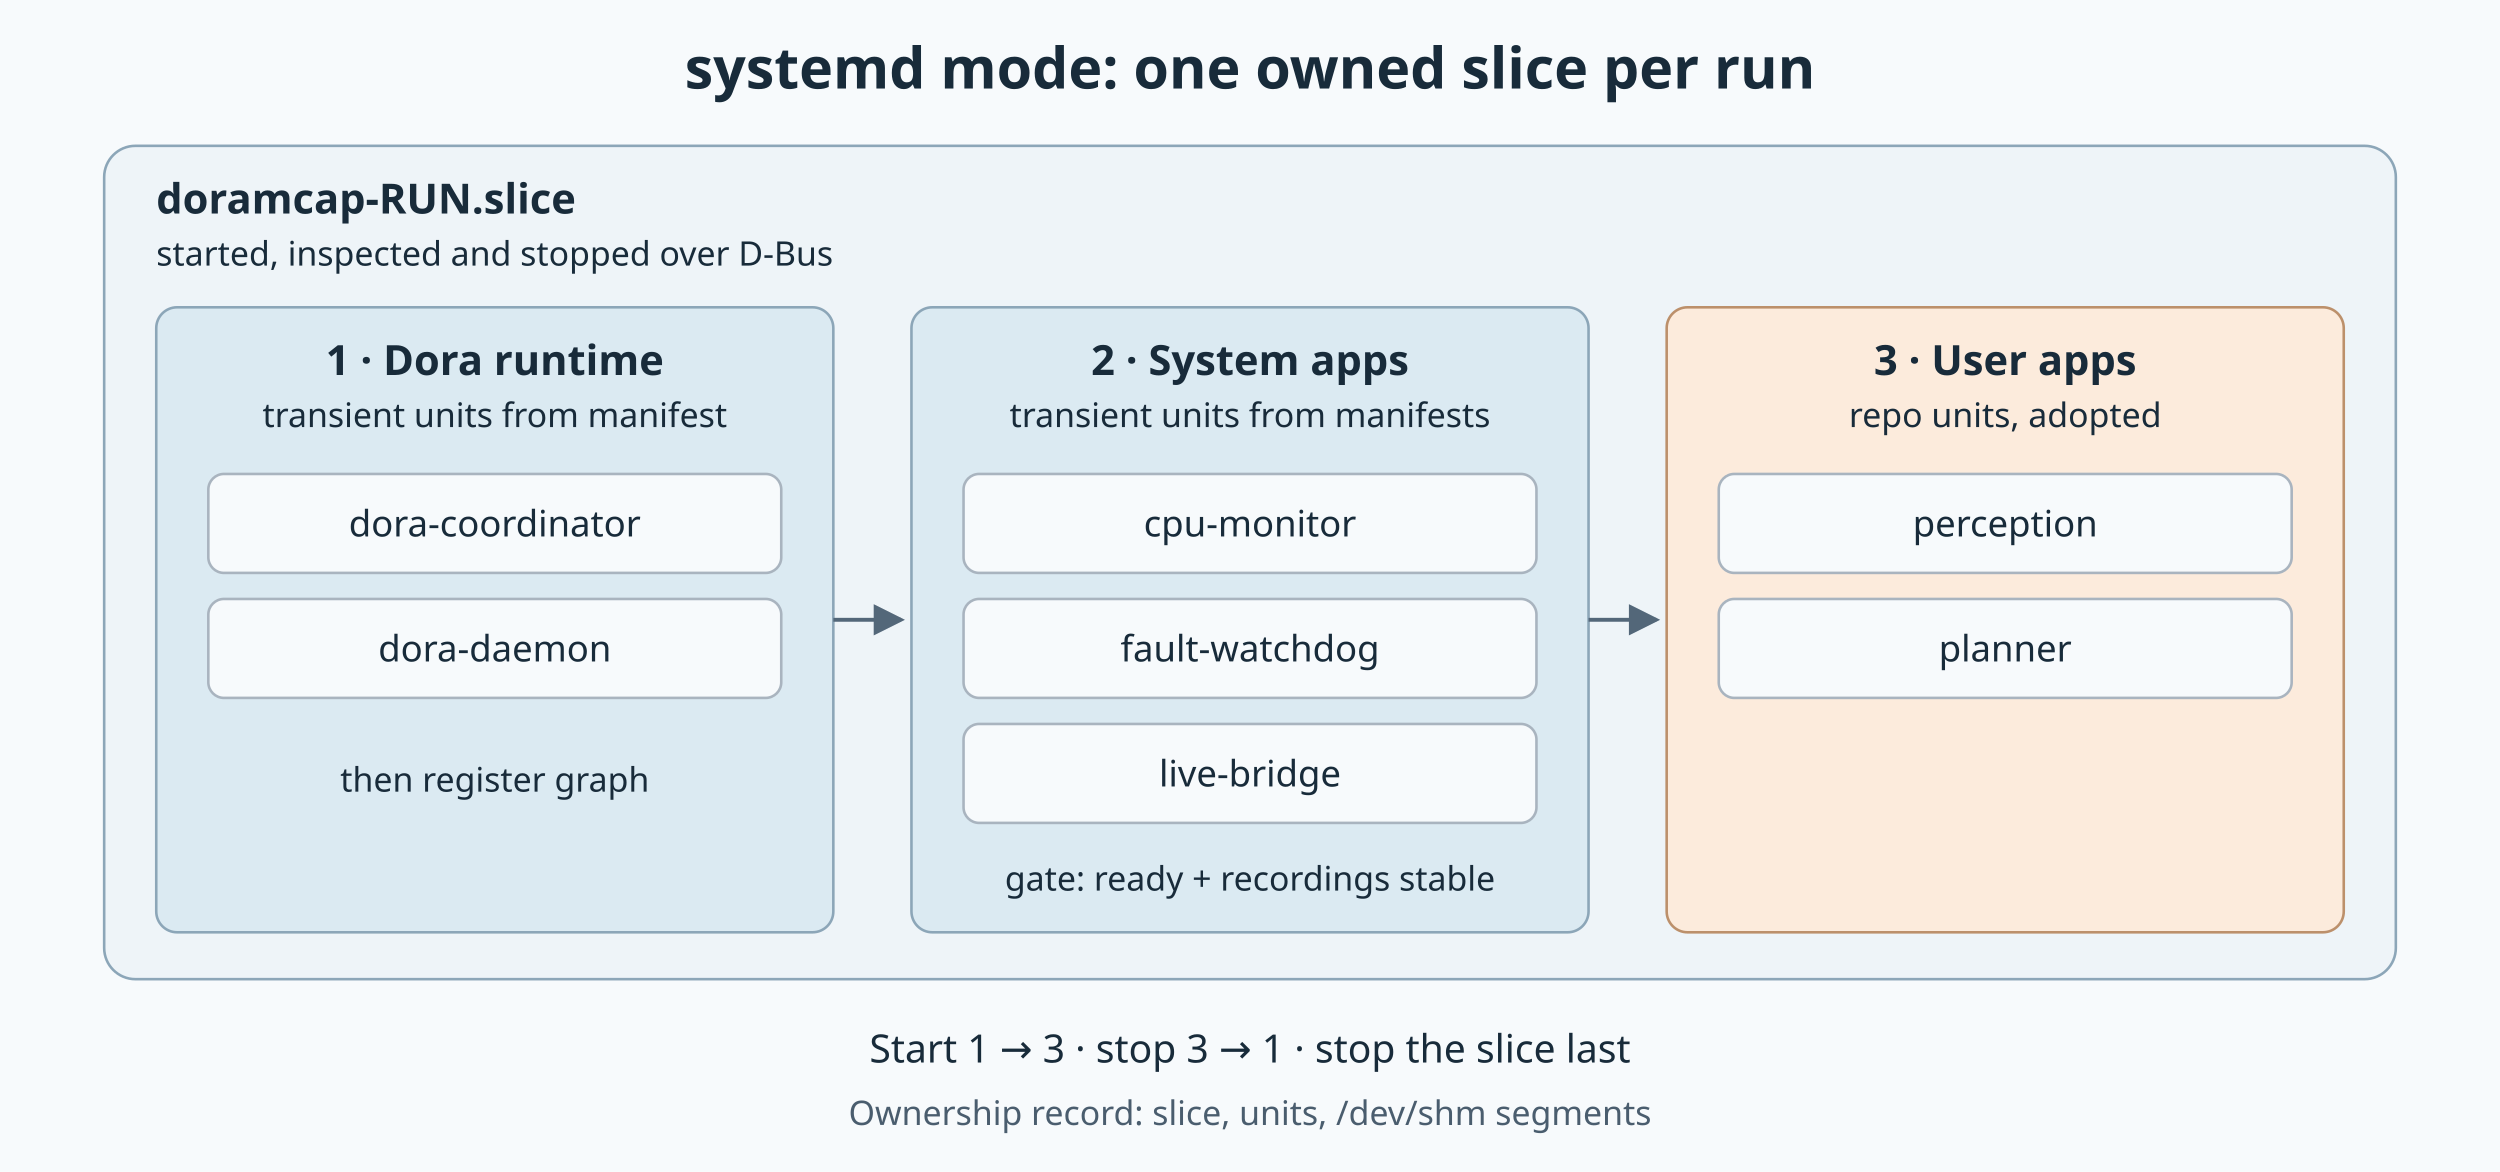
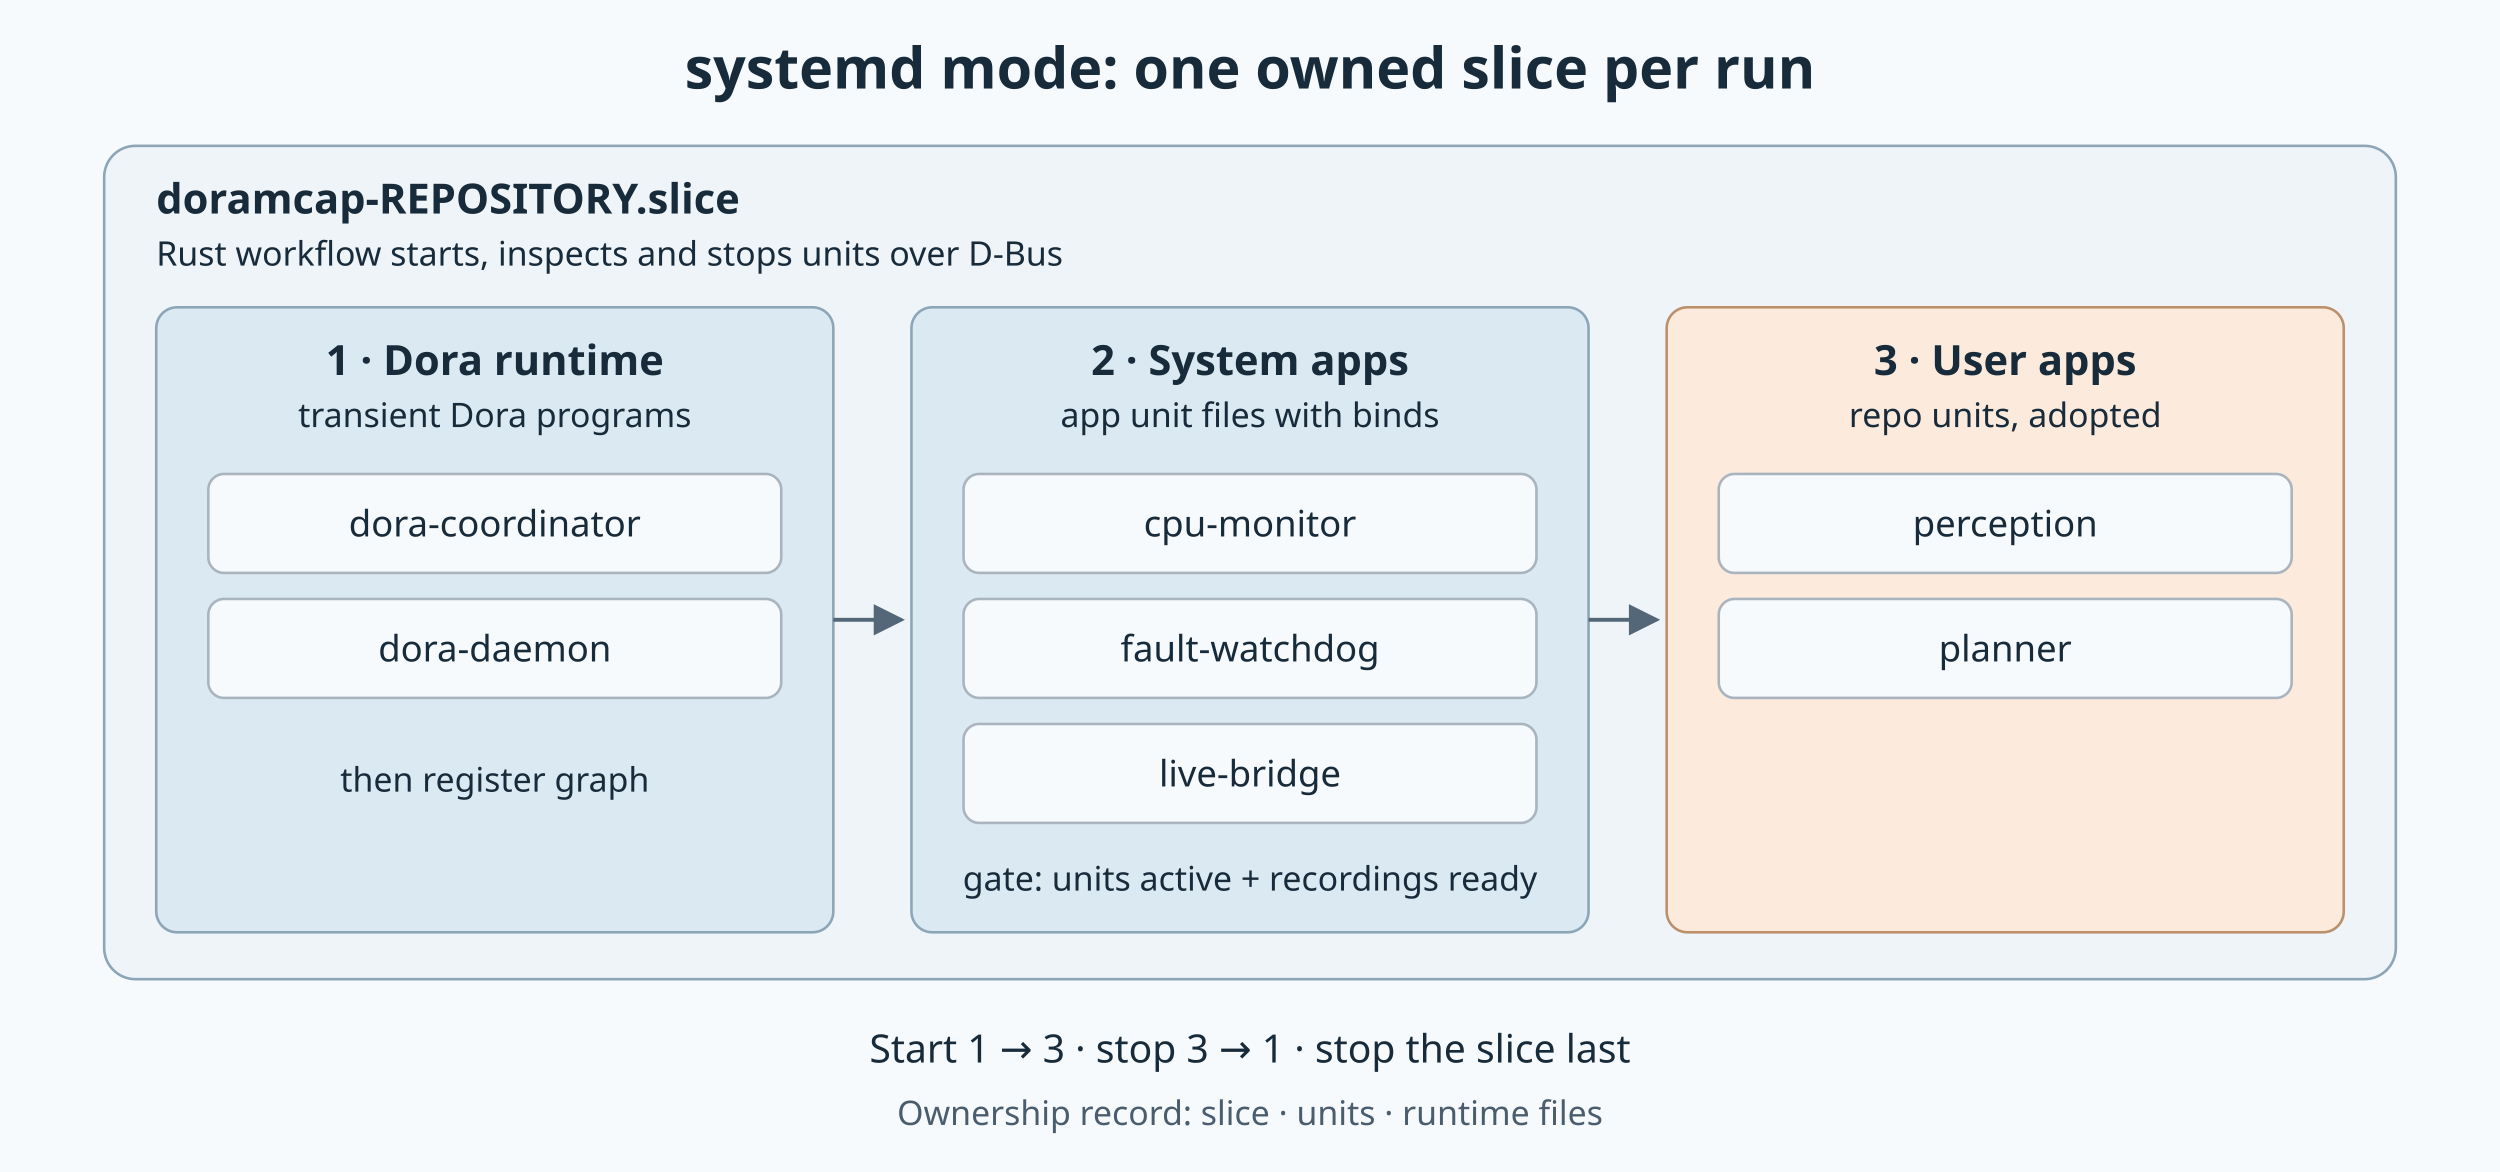
<svg xmlns="http://www.w3.org/2000/svg" width="960" height="450" viewBox="0 0 960 450" role="img" aria-labelledby="title desc">
  <defs>
    <marker id="arrow" markerWidth="9" markerHeight="9" refX="7" refY="4" orient="auto">
      <path d="M0,0 L8,4 L0,8" fill="#536779" />
    </marker>
  </defs>
  <rect width="960" height="450" fill="#f7fafc" />
  <g font-family="sans-serif" fill="#182b3a" text-anchor="middle">
    <text x="480" y="34" font-size="22" font-weight="600">systemd mode: one owned slice per run</text>
    <rect x="40" y="56" width="880" height="320" rx="12" fill="#eef4f8" stroke="#8ca6b8" />
-     <text x="60" y="82" font-size="16" font-weight="600" text-anchor="start">doramcap-RUN.slice</text>
-     <text x="60" y="102" font-size="13" text-anchor="start">started, inspected and stopped over D-Bus</text>
+     <text x="60" y="82" font-size="16" font-weight="600" text-anchor="start">doramcap-REPOSITORY.slice</text>
+     <text x="60" y="102" font-size="13" text-anchor="start">Rust workflow starts, inspects and stops units over D-Bus</text>
    <g fill="#dbeaf2" stroke="#8ca6b8">
      <rect x="60" y="118" width="260" height="240" rx="8" />
      <rect x="350" y="118" width="260" height="240" rx="8" />
    </g>
    <rect x="640" y="118" width="260" height="240" rx="8" fill="#fcebdc" stroke="#bc906b" />
    <text x="190" y="144" font-size="16" font-weight="600">1 · Dora runtime</text>
-     <text x="190" y="164" font-size="13">transient units from manifest</text>
+     <text x="190" y="164" font-size="13">transient Dora programs</text>
    <text x="480" y="144" font-size="16" font-weight="600">2 · System apps</text>
-     <text x="480" y="164" font-size="13">transient units from manifests</text>
+     <text x="480" y="164" font-size="13">app unit files with binds</text>
    <text x="770" y="144" font-size="16" font-weight="600">3 · User apps</text>
    <text x="770" y="164" font-size="13">repo units, adopted</text>
    <g fill="#f7fafc" stroke="#a9b4bf">
      <rect x="80" y="182" width="220" height="38" rx="6" />
      <rect x="80" y="230" width="220" height="38" rx="6" />
      <rect x="370" y="182" width="220" height="38" rx="6" />
      <rect x="370" y="230" width="220" height="38" rx="6" />
      <rect x="370" y="278" width="220" height="38" rx="6" />
      <rect x="660" y="182" width="220" height="38" rx="6" />
      <rect x="660" y="230" width="220" height="38" rx="6" />
    </g>
    <g font-size="14">
      <text x="190" y="206">dora-coordinator</text>
      <text x="190" y="254">dora-daemon</text>
      <text x="480" y="206">cpu-monitor</text>
      <text x="480" y="254">fault-watchdog</text>
      <text x="480" y="302">live-bridge</text>
      <text x="770" y="206">perception</text>
      <text x="770" y="254">planner</text>
    </g>
    <text x="190" y="304" font-size="13">then register graph</text>
-     <text x="480" y="342" font-size="13">gate: ready + recordings stable</text>
+     <text x="480" y="342" font-size="13">gate: units active + recordings ready</text>
    <g fill="none" stroke="#536779" stroke-width="1.5" marker-end="url(#arrow)">
      <path d="M320 238 H346" />
      <path d="M610 238 H636" />
    </g>
    <text x="480" y="408" font-size="15">Start 1 → 3 · stop 3 → 1 · stop the slice last</text>
-     <text x="480" y="432" font-size="13" fill="#4a5d6e">Ownership record: slice, units, /dev/shm segments</text>
+     <text x="480" y="432" font-size="13" fill="#4a5d6e">Ownership record: slice · units · runtime files</text>
  </g>
</svg>
